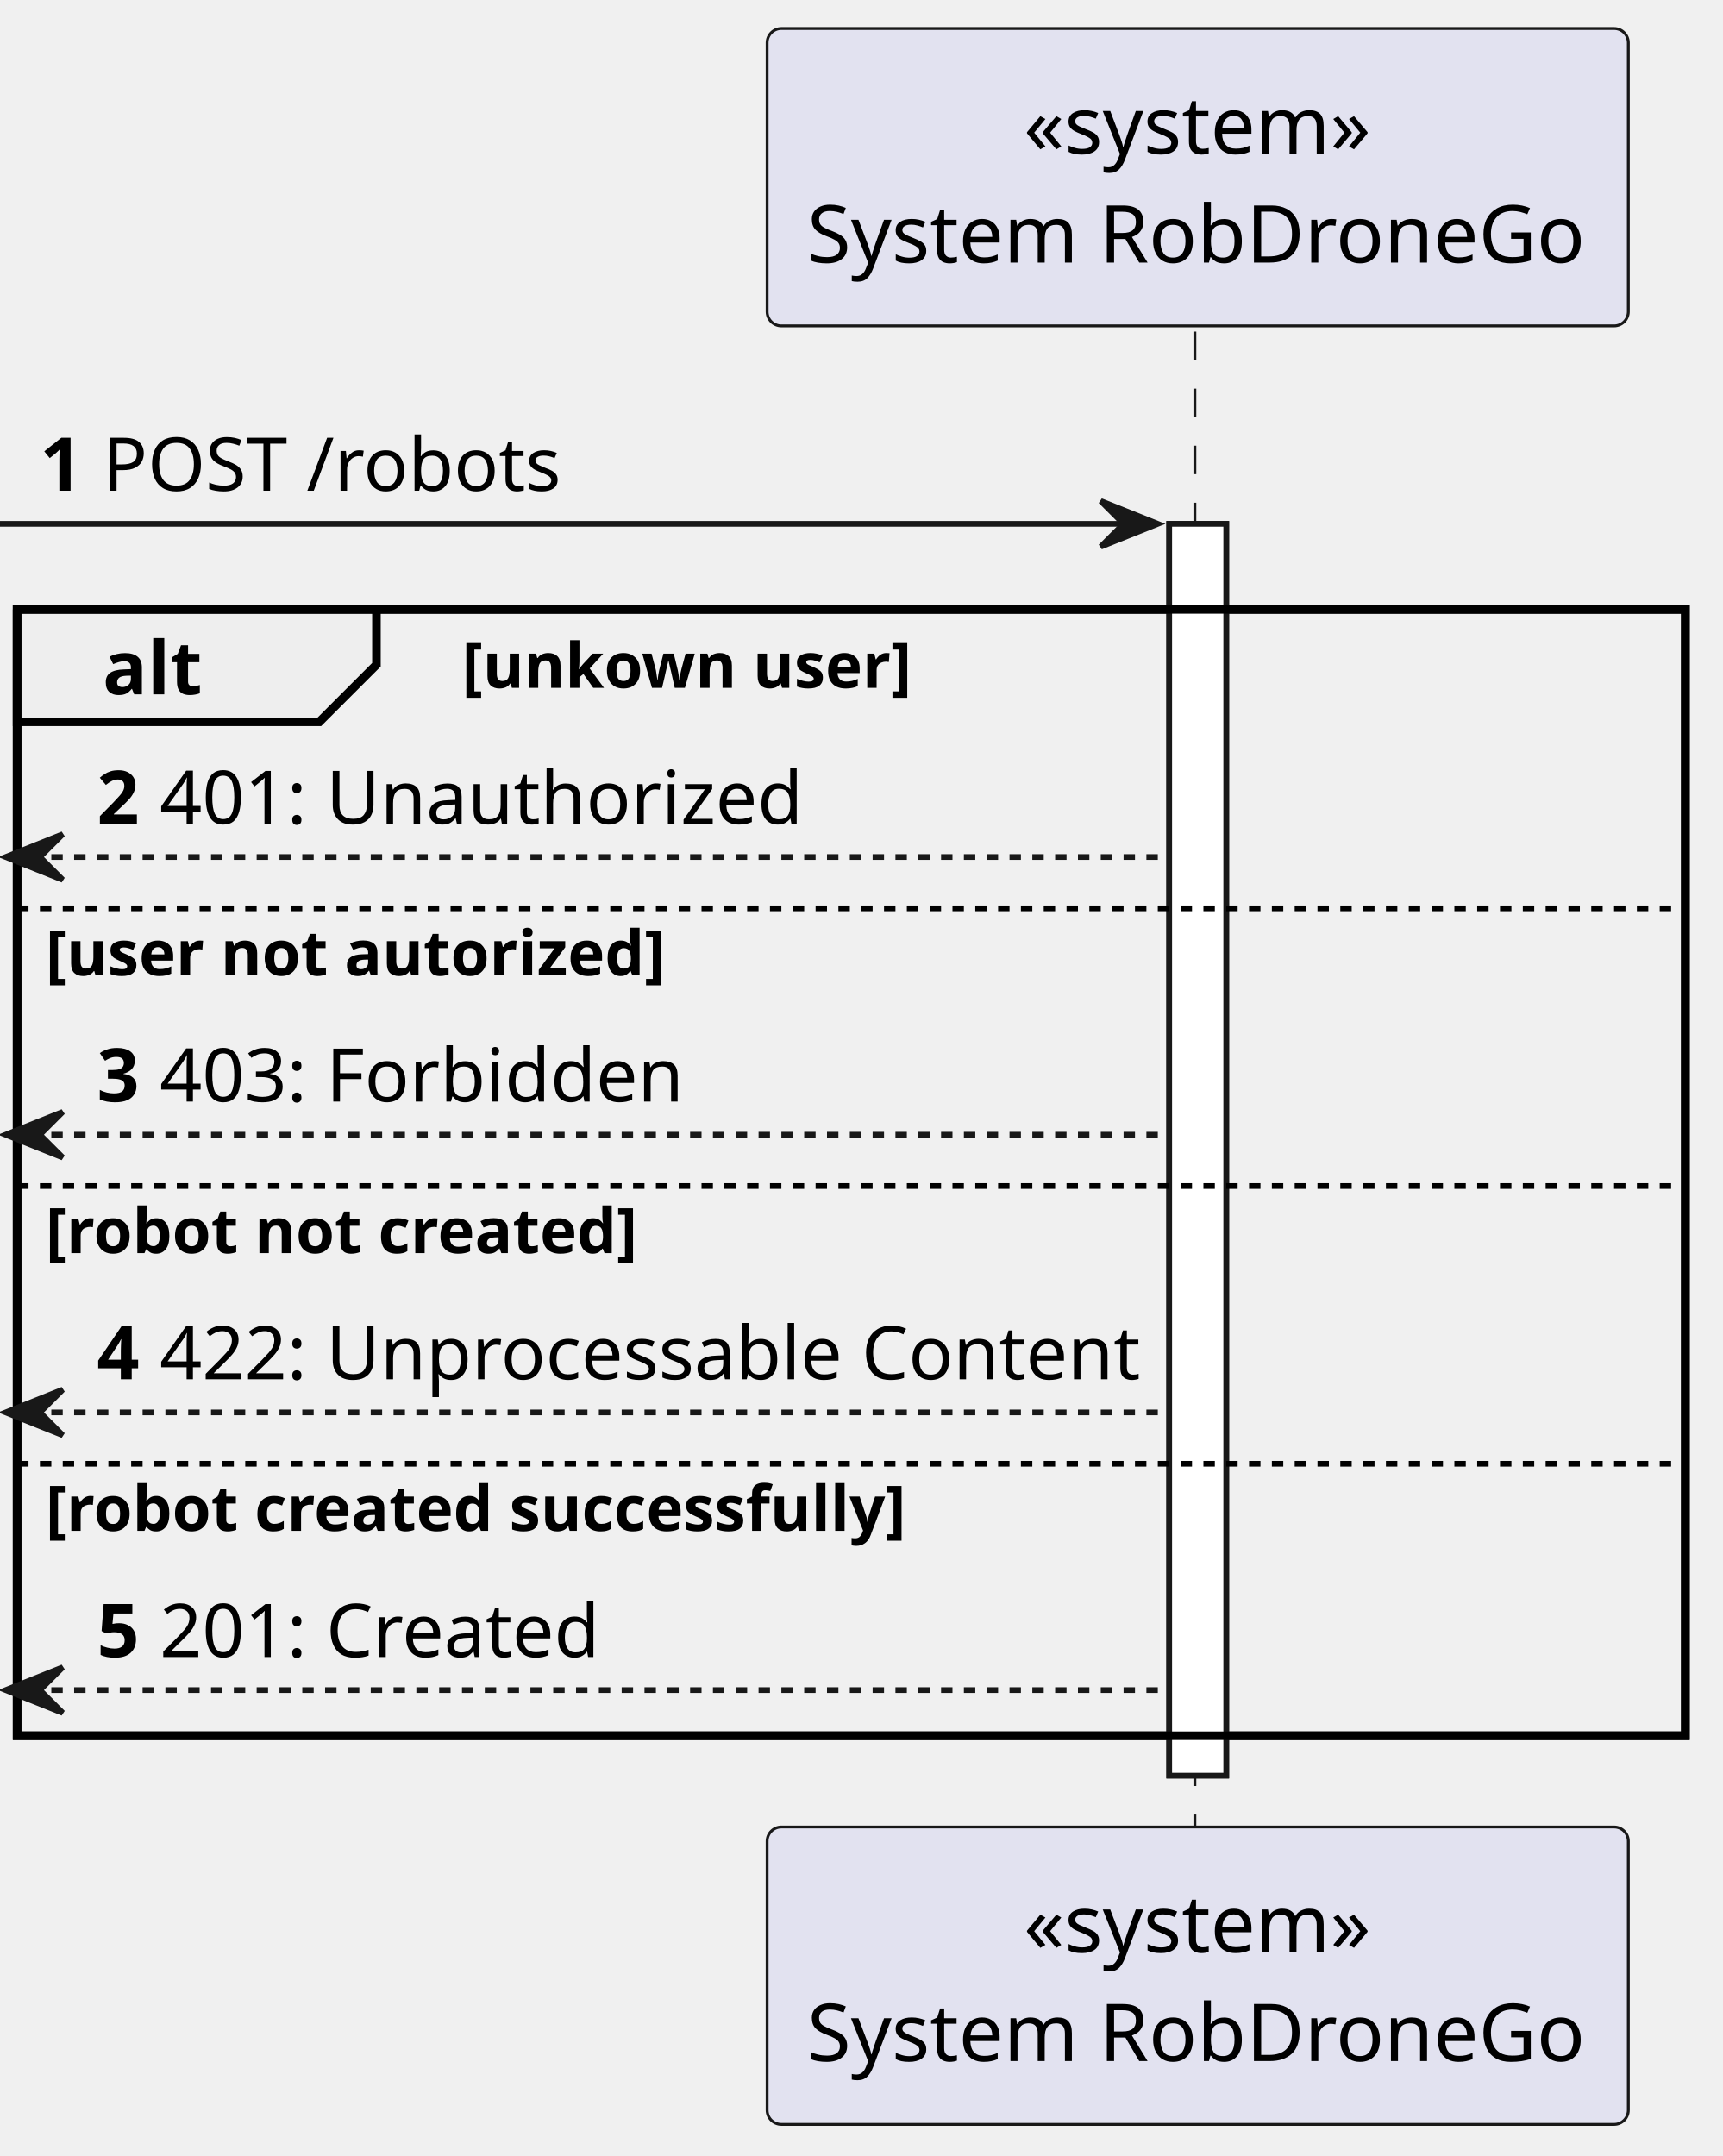
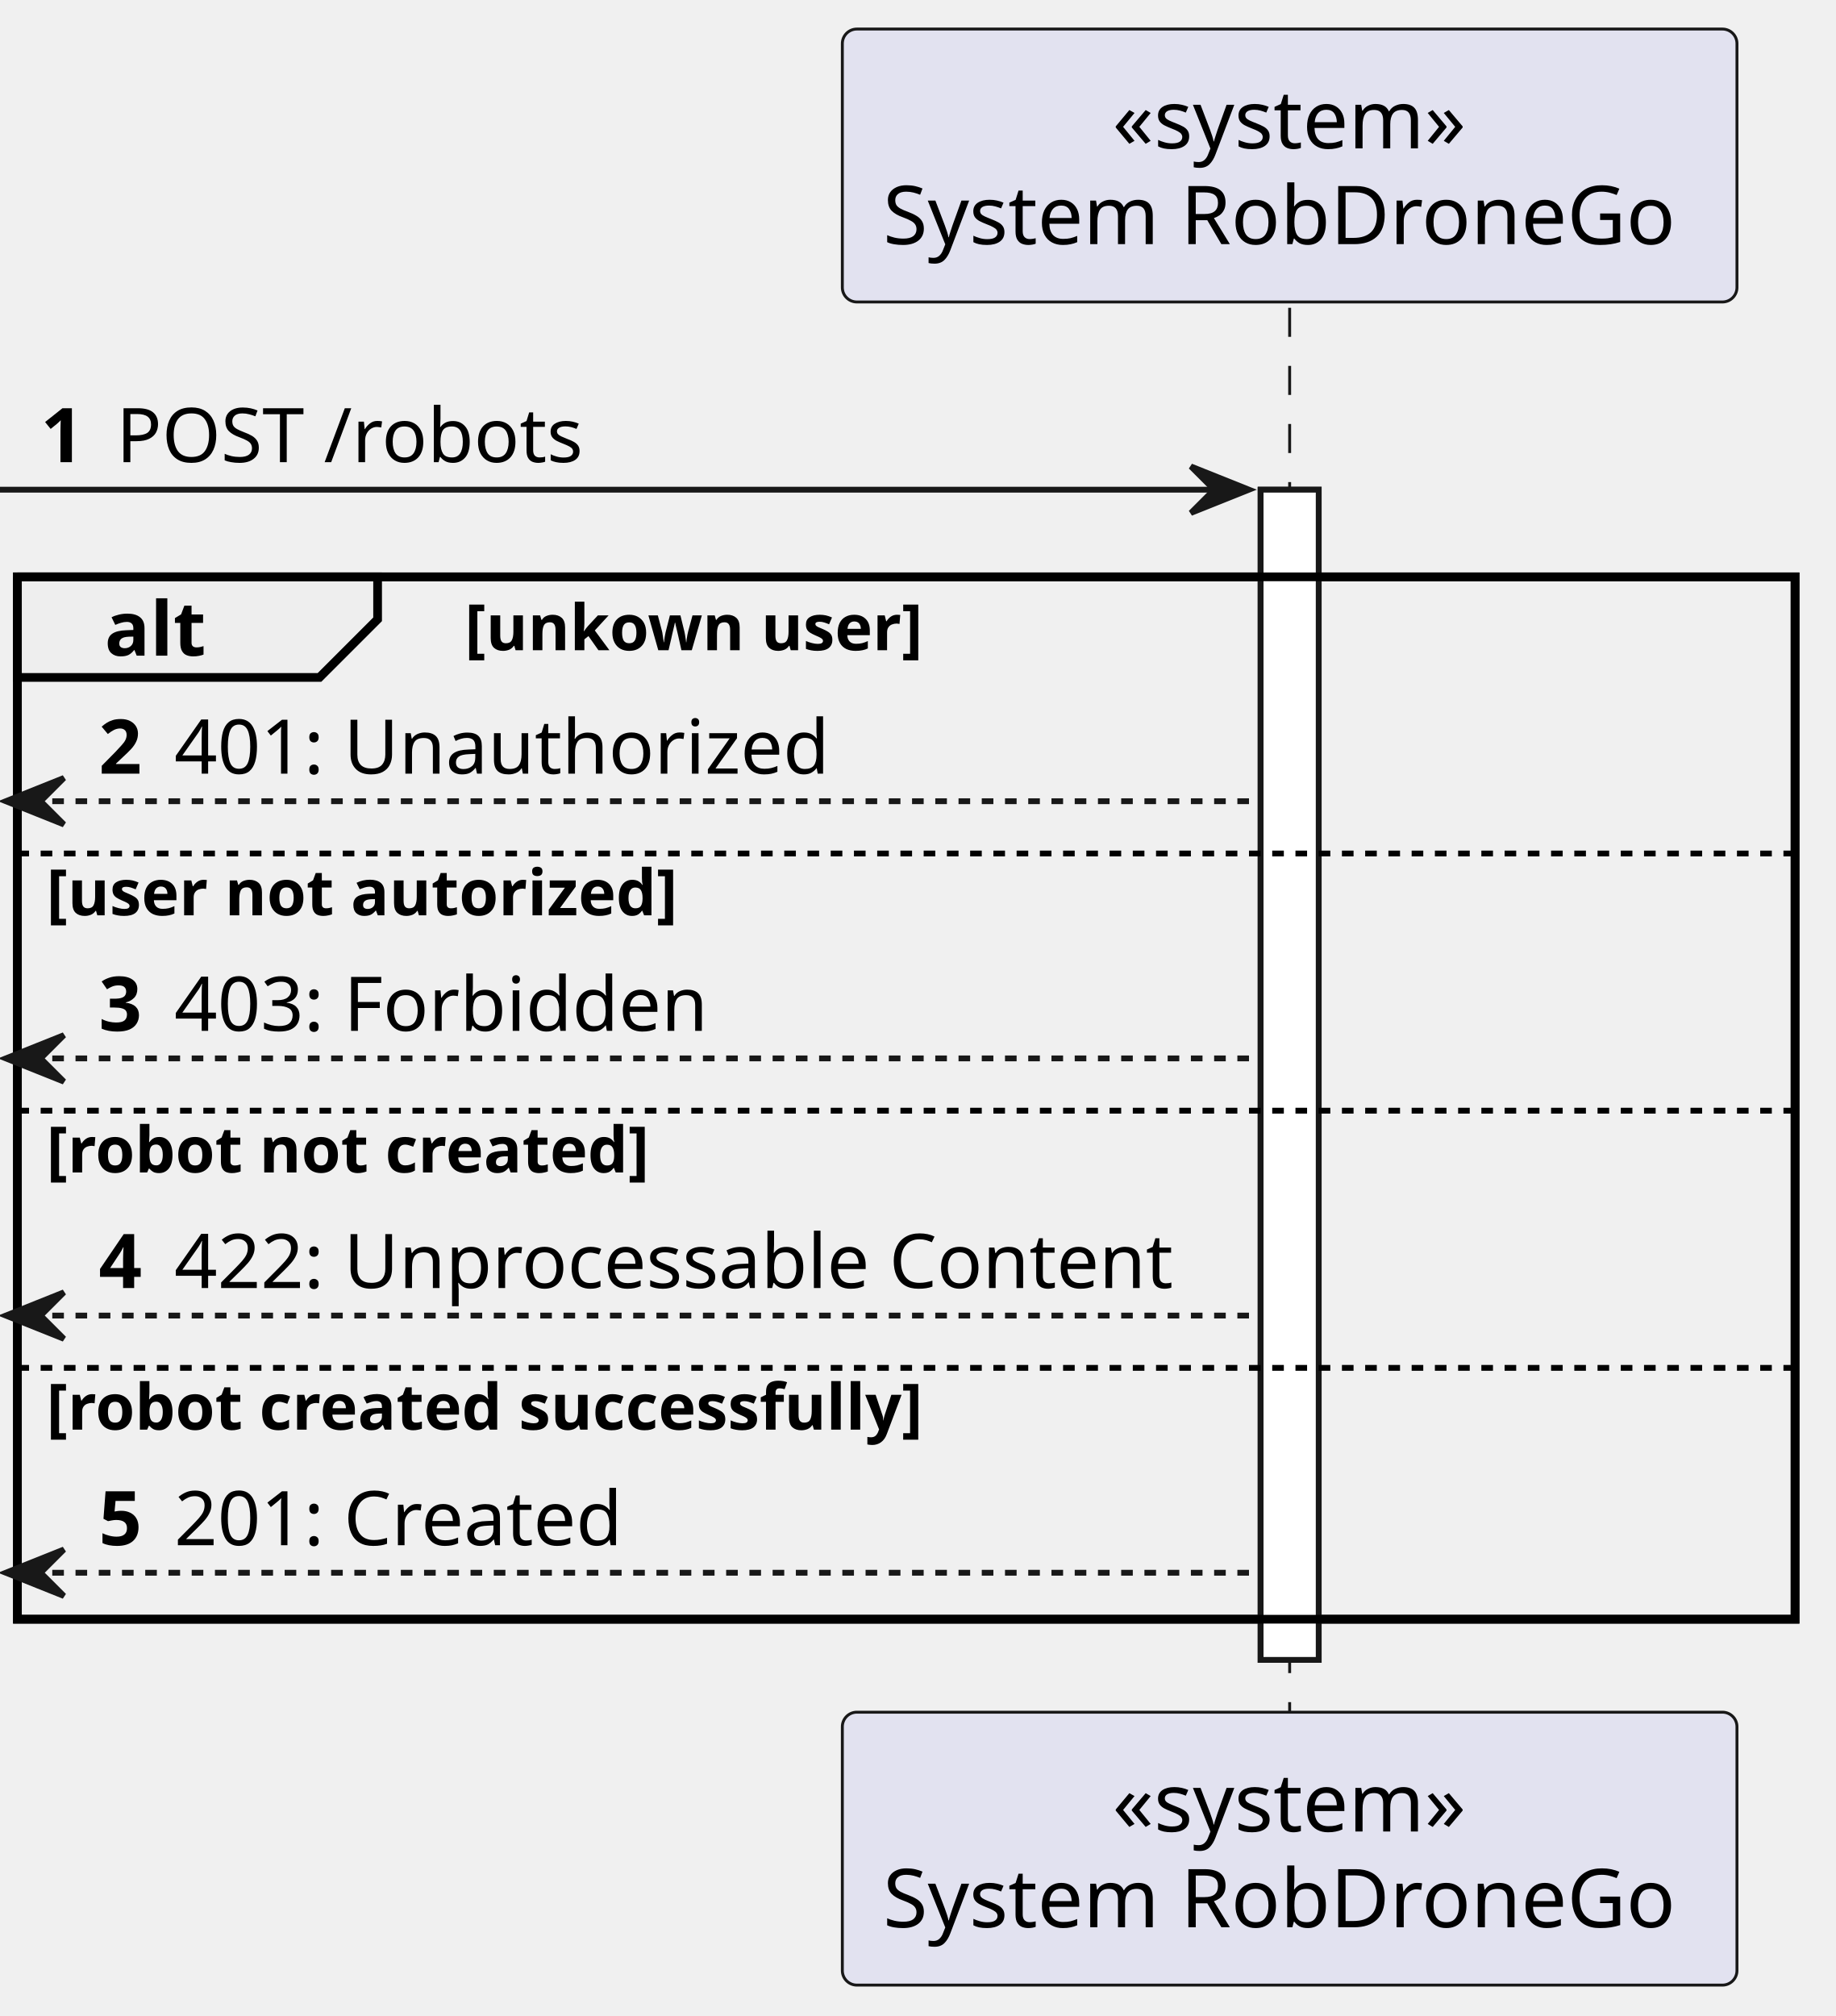
- <svg xmlns="http://www.w3.org/2000/svg" contentStyleType="text/css" height="378px" preserveAspectRatio="none" style="width:302px;height:378px;background:#FFFFFF;" version="1.1" viewBox="0 0 302 378" width="302px" zoomAndPan="magnify">
+ <svg xmlns="http://www.w3.org/2000/svg" contentStyleType="text/css" height="347px" preserveAspectRatio="none" style="width:316px;height:347px;background:#FFFFFF;" version="1.1" viewBox="0 0 316 347" width="316px" zoomAndPan="magnify">
  <defs />
  <g>
-     <rect fill="#FFFFFF" height="219.476" style="stroke:#181818;stroke-width:1.0;" width="10" x="205" y="91.842" />
-     <rect fill="none" height="197.476" style="stroke:#000000;stroke-width:1.5;" width="292.5" x="3" y="106.842" />
-     <line style="stroke:#181818;stroke-width:0.5;stroke-dasharray:5.0,5.0;" x1="209.5" x2="209.5" y1="58.136" y2="321.318" />
-     <rect fill="#E2E2F0" height="52.136" rx="2.5" ry="2.5" style="stroke:#181818;stroke-width:0.5;" width="151" x="134.5" y="5" />
-     <text fill="#000000" font-family="sans-serif" font-size="14" lengthAdjust="spacing" textLength="61" x="179.5" y="26.966">«system»</text>
-     <text fill="#000000" font-family="sans-serif" font-size="14" lengthAdjust="spacing" textLength="137" x="141.5" y="46.034">System RobDroneGo</text>
-     <rect fill="#E2E2F0" height="52.136" rx="2.5" ry="2.5" style="stroke:#181818;stroke-width:0.5;" width="151" x="134.5" y="320.318" />
-     <text fill="#000000" font-family="sans-serif" font-size="14" lengthAdjust="spacing" textLength="61" x="179.5" y="342.284">«system»</text>
-     <text fill="#000000" font-family="sans-serif" font-size="14" lengthAdjust="spacing" textLength="137" x="141.5" y="361.351">System RobDroneGo</text>
-     <rect fill="#FFFFFF" height="219.476" style="stroke:#181818;stroke-width:1.0;" width="10" x="205" y="91.842" />
-     <polygon fill="#181818" points="193,87.842,203,91.842,193,95.842,197,91.842" style="stroke:#181818;stroke-width:1.0;" />
-     <line style="stroke:#181818;stroke-width:1.0;" x1="0" x2="199" y1="91.842" y2="91.842" />
-     <text fill="#000000" font-family="sans-serif" font-size="13" font-weight="bold" lengthAdjust="spacing" textLength="7" x="7" y="86.033">1</text>
-     <text fill="#000000" font-family="sans-serif" font-size="13" lengthAdjust="spacing" textLength="80" x="18" y="86.033">POST /robots</text>
-     <path d="M3,106.842 L66,106.842 L66,116.548 L56,126.548 L3,126.548 L3,106.842 " fill="#EEEEEE" style="stroke:#000000;stroke-width:1.5;" />
-     <rect fill="none" height="197.476" style="stroke:#000000;stroke-width:1.5;" width="292.5" x="3" y="106.842" />
-     <text fill="#000000" font-family="sans-serif" font-size="13" font-weight="bold" lengthAdjust="spacing" textLength="18" x="18" y="121.739">alt</text>
-     <text fill="#000000" font-family="sans-serif" font-size="11" font-weight="bold" lengthAdjust="spacing" textLength="79" x="81" y="120.601">[unkown user]</text>
-     <polygon fill="#181818" points="11,146.254,1,150.254,11,154.254,7,150.254" style="stroke:#181818;stroke-width:1.0;" />
-     <line style="stroke:#181818;stroke-width:1.0;stroke-dasharray:2.0,2.0;" x1="5" x2="204" y1="150.254" y2="150.254" />
-     <text fill="#000000" font-family="sans-serif" font-size="13" font-weight="bold" lengthAdjust="spacing" textLength="7" x="17" y="144.445">2</text>
-     <text fill="#000000" font-family="sans-serif" font-size="13" lengthAdjust="spacing" textLength="110" x="28" y="144.445">401: Unauthorized</text>
-     <line style="stroke:#000000;stroke-width:1.0;stroke-dasharray:2.0,2.0;" x1="3" x2="295.5" y1="159.254" y2="159.254" />
-     <text fill="#000000" font-family="sans-serif" font-size="11" font-weight="bold" lengthAdjust="spacing" textLength="110" x="8" y="171.013">[user not autorized]</text>
-     <polygon fill="#181818" points="11,194.942,1,198.942,11,202.942,7,198.942" style="stroke:#181818;stroke-width:1.0;" />
-     <line style="stroke:#181818;stroke-width:1.0;stroke-dasharray:2.0,2.0;" x1="5" x2="204" y1="198.942" y2="198.942" />
-     <text fill="#000000" font-family="sans-serif" font-size="13" font-weight="bold" lengthAdjust="spacing" textLength="7" x="17" y="193.133">3</text>
-     <text fill="#000000" font-family="sans-serif" font-size="13" lengthAdjust="spacing" textLength="89" x="28" y="193.133">403: Forbidden</text>
-     <line style="stroke:#000000;stroke-width:1.0;stroke-dasharray:2.0,2.0;" x1="3" x2="295.5" y1="207.942" y2="207.942" />
-     <text fill="#000000" font-family="sans-serif" font-size="11" font-weight="bold" lengthAdjust="spacing" textLength="108" x="8" y="219.701">[robot not created]</text>
-     <polygon fill="#181818" points="11,243.63,1,247.63,11,251.63,7,247.63" style="stroke:#181818;stroke-width:1.0;" />
-     <line style="stroke:#181818;stroke-width:1.0;stroke-dasharray:2.0,2.0;" x1="5" x2="204" y1="247.63" y2="247.63" />
-     <text fill="#000000" font-family="sans-serif" font-size="13" font-weight="bold" lengthAdjust="spacing" textLength="7" x="17" y="241.821">4</text>
-     <text fill="#000000" font-family="sans-serif" font-size="13" lengthAdjust="spacing" textLength="168" x="28" y="241.821">422: Unprocessable Content</text>
-     <line style="stroke:#000000;stroke-width:1.0;stroke-dasharray:2.0,2.0;" x1="3" x2="295.5" y1="256.63" y2="256.63" />
-     <text fill="#000000" font-family="sans-serif" font-size="11" font-weight="bold" lengthAdjust="spacing" textLength="153" x="8" y="268.389">[robot created successfully]</text>
-     <polygon fill="#181818" points="11,292.318,1,296.318,11,300.318,7,296.318" style="stroke:#181818;stroke-width:1.0;" />
-     <line style="stroke:#181818;stroke-width:1.0;stroke-dasharray:2.0,2.0;" x1="5" x2="204" y1="296.318" y2="296.318" />
-     <text fill="#000000" font-family="sans-serif" font-size="13" font-weight="bold" lengthAdjust="spacing" textLength="7" x="17" y="290.509">5</text>
-     <text fill="#000000" font-family="sans-serif" font-size="13" lengthAdjust="spacing" textLength="74" x="28" y="290.509">201: Created</text>
+     <rect fill="#FFFFFF" height="201.418" style="stroke:#181818;stroke-width:1.0;" width="10" x="217" y="84.287" />
+     <rect fill="none" height="179.418" style="stroke:#000000;stroke-width:1.5;" width="306" x="3" y="99.287" />
+     <line style="stroke:#181818;stroke-width:0.5;stroke-dasharray:5.0,5.0;" x1="222" x2="222" y1="52.977" y2="295.705" />
+     <rect fill="#E2E2F0" height="46.977" rx="2.5" ry="2.5" style="stroke:#181818;stroke-width:0.5;" width="154" x="145" y="5" />
+     <text fill="#000000" font-family="sans-serif" font-size="14" lengthAdjust="spacing" textLength="61" x="191.5" y="25.535">«system»</text>
+     <text fill="#000000" font-family="sans-serif" font-size="14" lengthAdjust="spacing" textLength="140" x="152" y="42.023">System RobDroneGo</text>
+     <rect fill="#E2E2F0" height="46.977" rx="2.5" ry="2.5" style="stroke:#181818;stroke-width:0.5;" width="154" x="145" y="294.705" />
+     <text fill="#000000" font-family="sans-serif" font-size="14" lengthAdjust="spacing" textLength="61" x="191.5" y="315.24">«system»</text>
+     <text fill="#000000" font-family="sans-serif" font-size="14" lengthAdjust="spacing" textLength="140" x="152" y="331.728">System RobDroneGo</text>
+     <rect fill="#FFFFFF" height="201.418" style="stroke:#181818;stroke-width:1.0;" width="10" x="217" y="84.287" />
+     <polygon fill="#181818" points="205,80.287,215,84.287,205,88.287,209,84.287" style="stroke:#181818;stroke-width:1.0;" />
+     <line style="stroke:#181818;stroke-width:1.0;" x1="0" x2="211" y1="84.287" y2="84.287" />
+     <text fill="#000000" font-family="sans-serif" font-size="13" font-weight="bold" lengthAdjust="spacing" textLength="9" x="7" y="79.545">1</text>
+     <text fill="#000000" font-family="sans-serif" font-size="13" lengthAdjust="spacing" textLength="84" x="20" y="79.545">POST /robots</text>
+     <path d="M3,99.287 L65,99.287 L65,106.598 L55,116.598 L3,116.598 L3,99.287 " fill="#EEEEEE" style="stroke:#000000;stroke-width:1.5;" />
+     <rect fill="none" height="179.418" style="stroke:#000000;stroke-width:1.5;" width="306" x="3" y="99.287" />
+     <text fill="#000000" font-family="sans-serif" font-size="13" font-weight="bold" lengthAdjust="spacing" textLength="17" x="18" y="112.856">alt</text>
+     <text fill="#000000" font-family="sans-serif" font-size="11" font-weight="bold" lengthAdjust="spacing" textLength="80" x="80" y="111.922">[unkown user]</text>
+     <polygon fill="#181818" points="11,133.908,1,137.908,11,141.908,7,137.908" style="stroke:#181818;stroke-width:1.0;" />
+     <line style="stroke:#181818;stroke-width:1.0;stroke-dasharray:2.0,2.0;" x1="5" x2="216" y1="137.908" y2="137.908" />
+     <text fill="#000000" font-family="sans-serif" font-size="13" font-weight="bold" lengthAdjust="spacing" textLength="9" x="17" y="133.166">2</text>
+     <text fill="#000000" font-family="sans-serif" font-size="13" lengthAdjust="spacing" textLength="116" x="30" y="133.166">401: Unauthorized</text>
+     <line style="stroke:#000000;stroke-width:1.0;stroke-dasharray:2.0,2.0;" x1="3" x2="309" y1="146.908" y2="146.908" />
+     <text fill="#000000" font-family="sans-serif" font-size="11" font-weight="bold" lengthAdjust="spacing" textLength="110" x="8" y="157.543">[user not autorized]</text>
+     <polygon fill="#181818" points="11,178.174,1,182.174,11,186.174,7,182.174" style="stroke:#181818;stroke-width:1.0;" />
+     <line style="stroke:#181818;stroke-width:1.0;stroke-dasharray:2.0,2.0;" x1="5" x2="216" y1="182.174" y2="182.174" />
+     <text fill="#000000" font-family="sans-serif" font-size="13" font-weight="bold" lengthAdjust="spacing" textLength="9" x="17" y="177.432">3</text>
+     <text fill="#000000" font-family="sans-serif" font-size="13" lengthAdjust="spacing" textLength="95" x="30" y="177.432">403: Forbidden</text>
+     <line style="stroke:#000000;stroke-width:1.0;stroke-dasharray:2.0,2.0;" x1="3" x2="309" y1="191.174" y2="191.174" />
+     <text fill="#000000" font-family="sans-serif" font-size="11" font-weight="bold" lengthAdjust="spacing" textLength="104" x="8" y="201.809">[robot not created]</text>
+     <polygon fill="#181818" points="11,222.44,1,226.44,11,230.44,7,226.44" style="stroke:#181818;stroke-width:1.0;" />
+     <line style="stroke:#181818;stroke-width:1.0;stroke-dasharray:2.0,2.0;" x1="5" x2="216" y1="226.44" y2="226.44" />
+     <text fill="#000000" font-family="sans-serif" font-size="13" font-weight="bold" lengthAdjust="spacing" textLength="9" x="17" y="221.697">4</text>
+     <text fill="#000000" font-family="sans-serif" font-size="13" lengthAdjust="spacing" textLength="178" x="30" y="221.697">422: Unprocessable Content</text>
+     <line style="stroke:#000000;stroke-width:1.0;stroke-dasharray:2.0,2.0;" x1="3" x2="309" y1="235.44" y2="235.44" />
+     <text fill="#000000" font-family="sans-serif" font-size="11" font-weight="bold" lengthAdjust="spacing" textLength="155" x="8" y="246.074">[robot created successfully]</text>
+     <polygon fill="#181818" points="11,266.705,1,270.705,11,274.705,7,270.705" style="stroke:#181818;stroke-width:1.0;" />
+     <line style="stroke:#181818;stroke-width:1.0;stroke-dasharray:2.0,2.0;" x1="5" x2="216" y1="270.705" y2="270.705" />
+     <text fill="#000000" font-family="sans-serif" font-size="13" font-weight="bold" lengthAdjust="spacing" textLength="9" x="17" y="265.963">5</text>
+     <text fill="#000000" font-family="sans-serif" font-size="13" lengthAdjust="spacing" textLength="80" x="30" y="265.963">201: Created</text>
  </g>
</svg>
